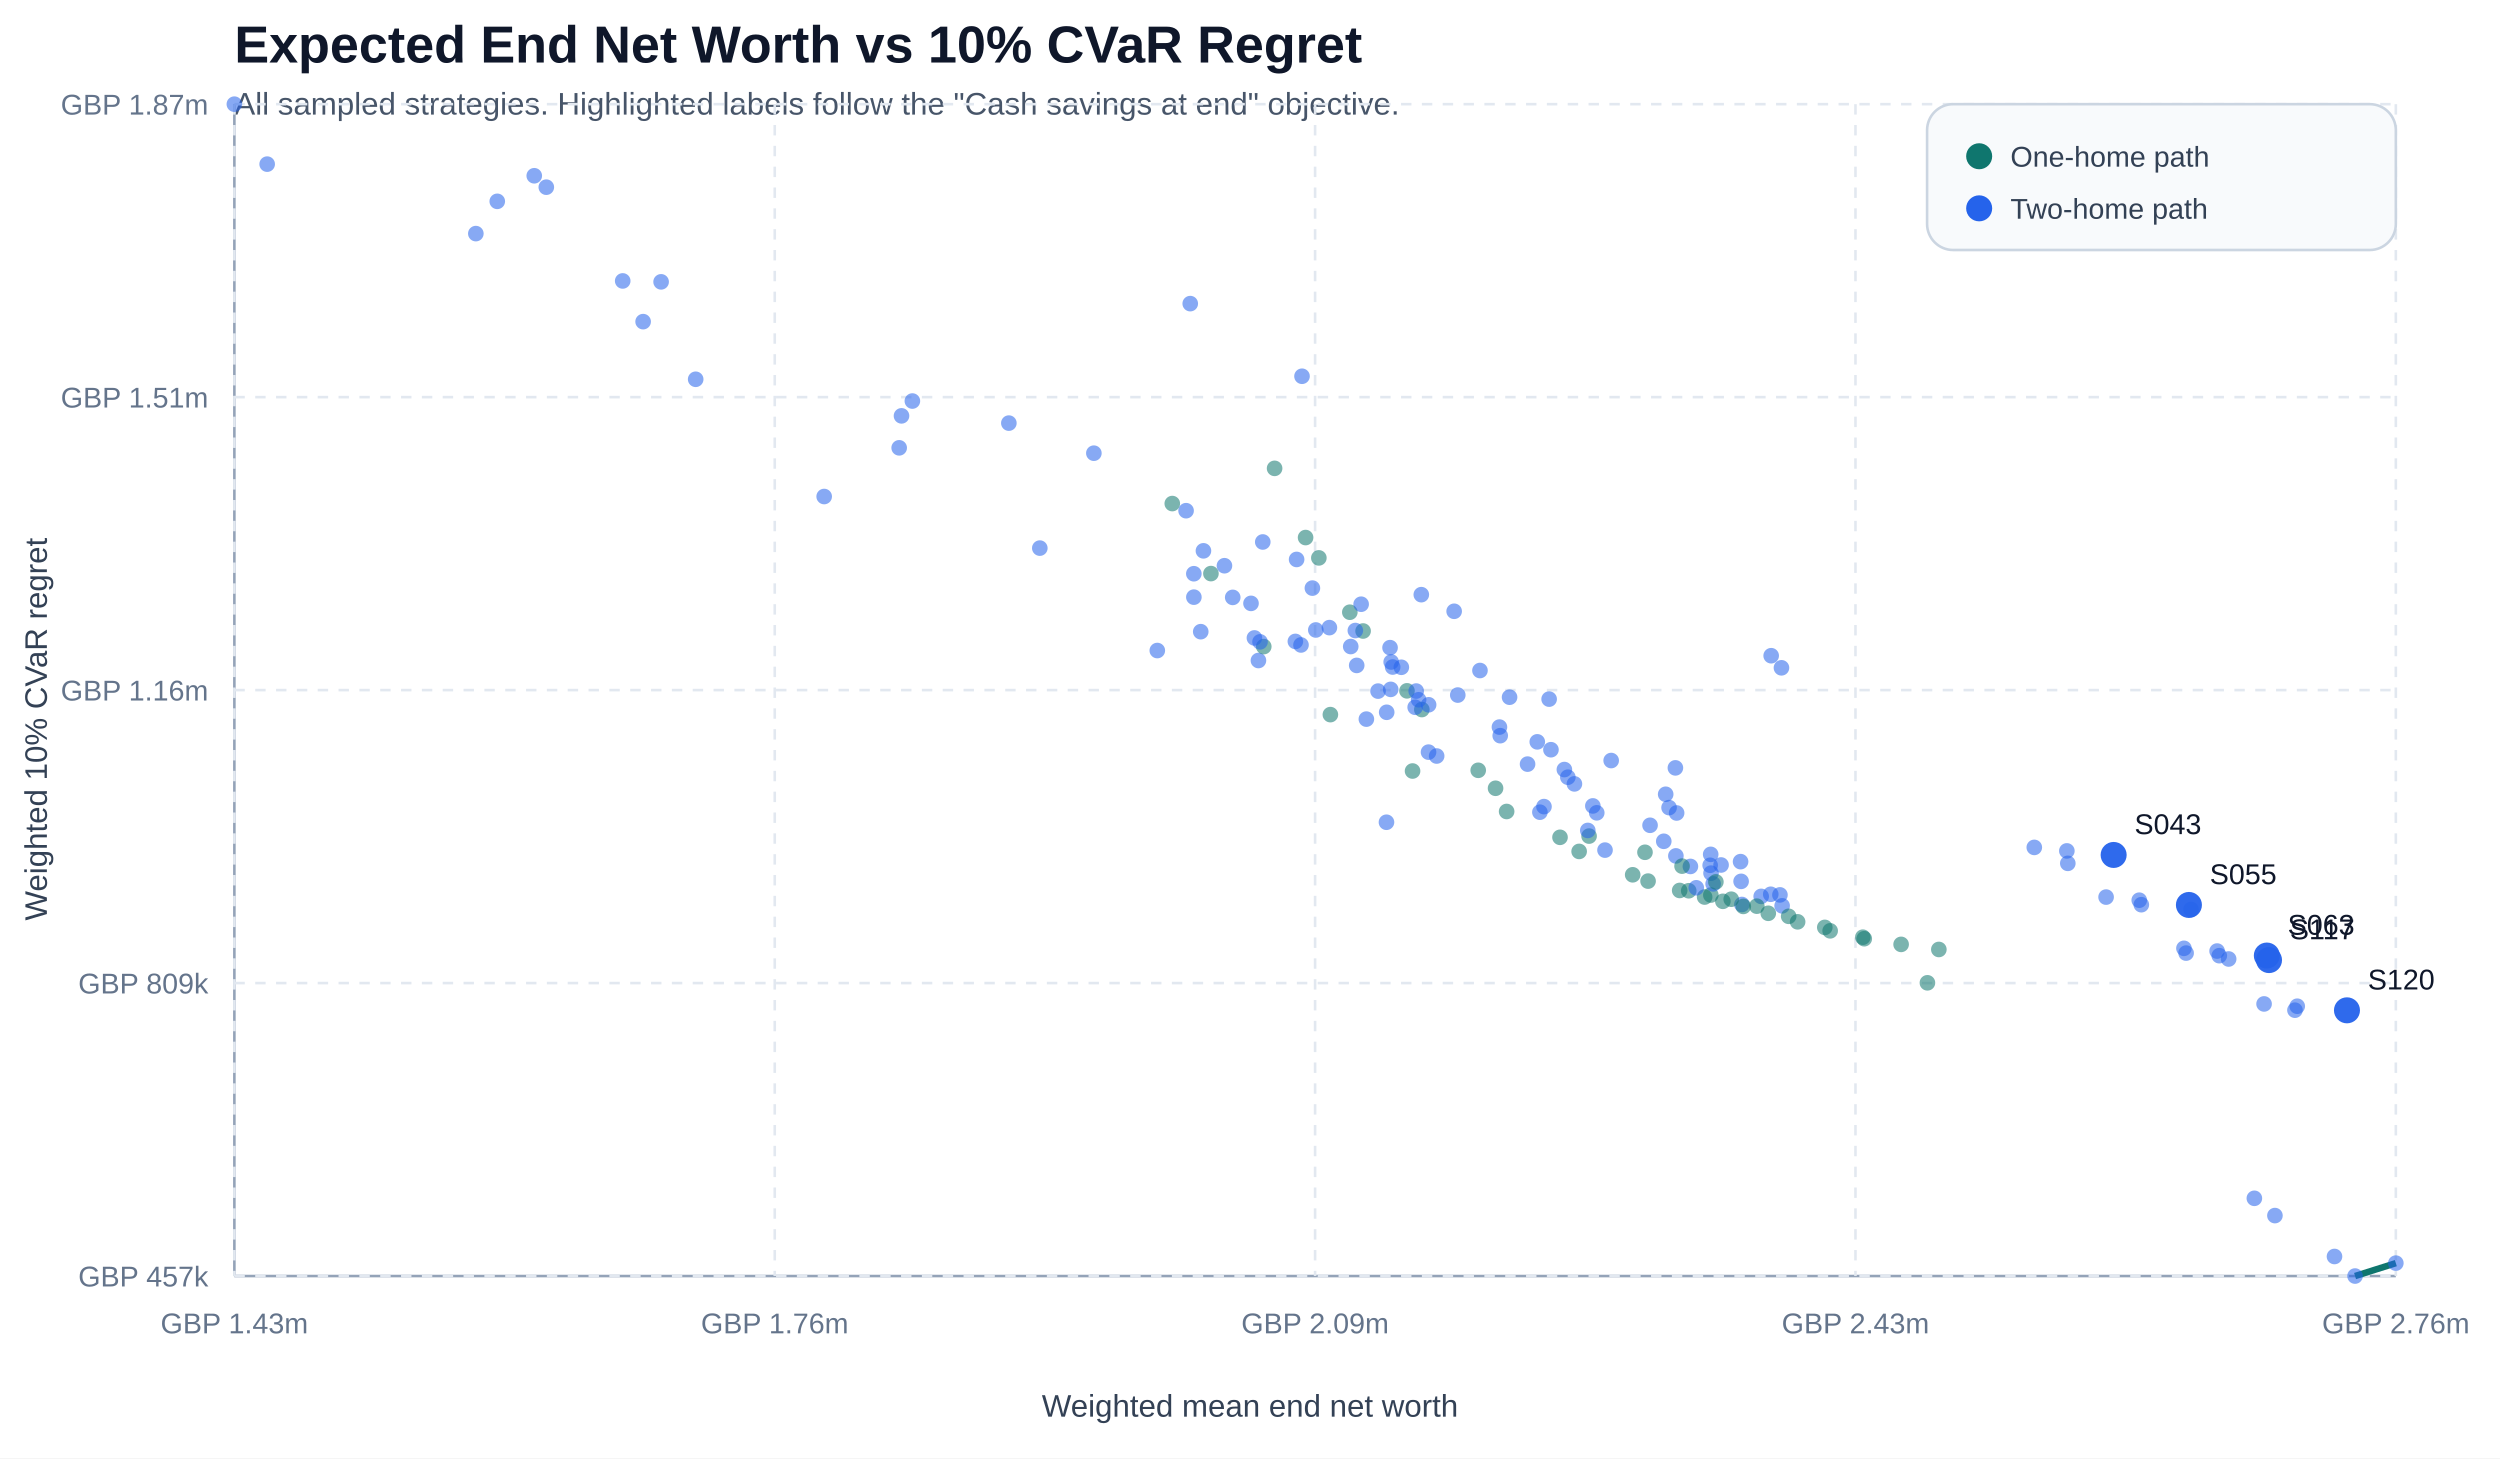
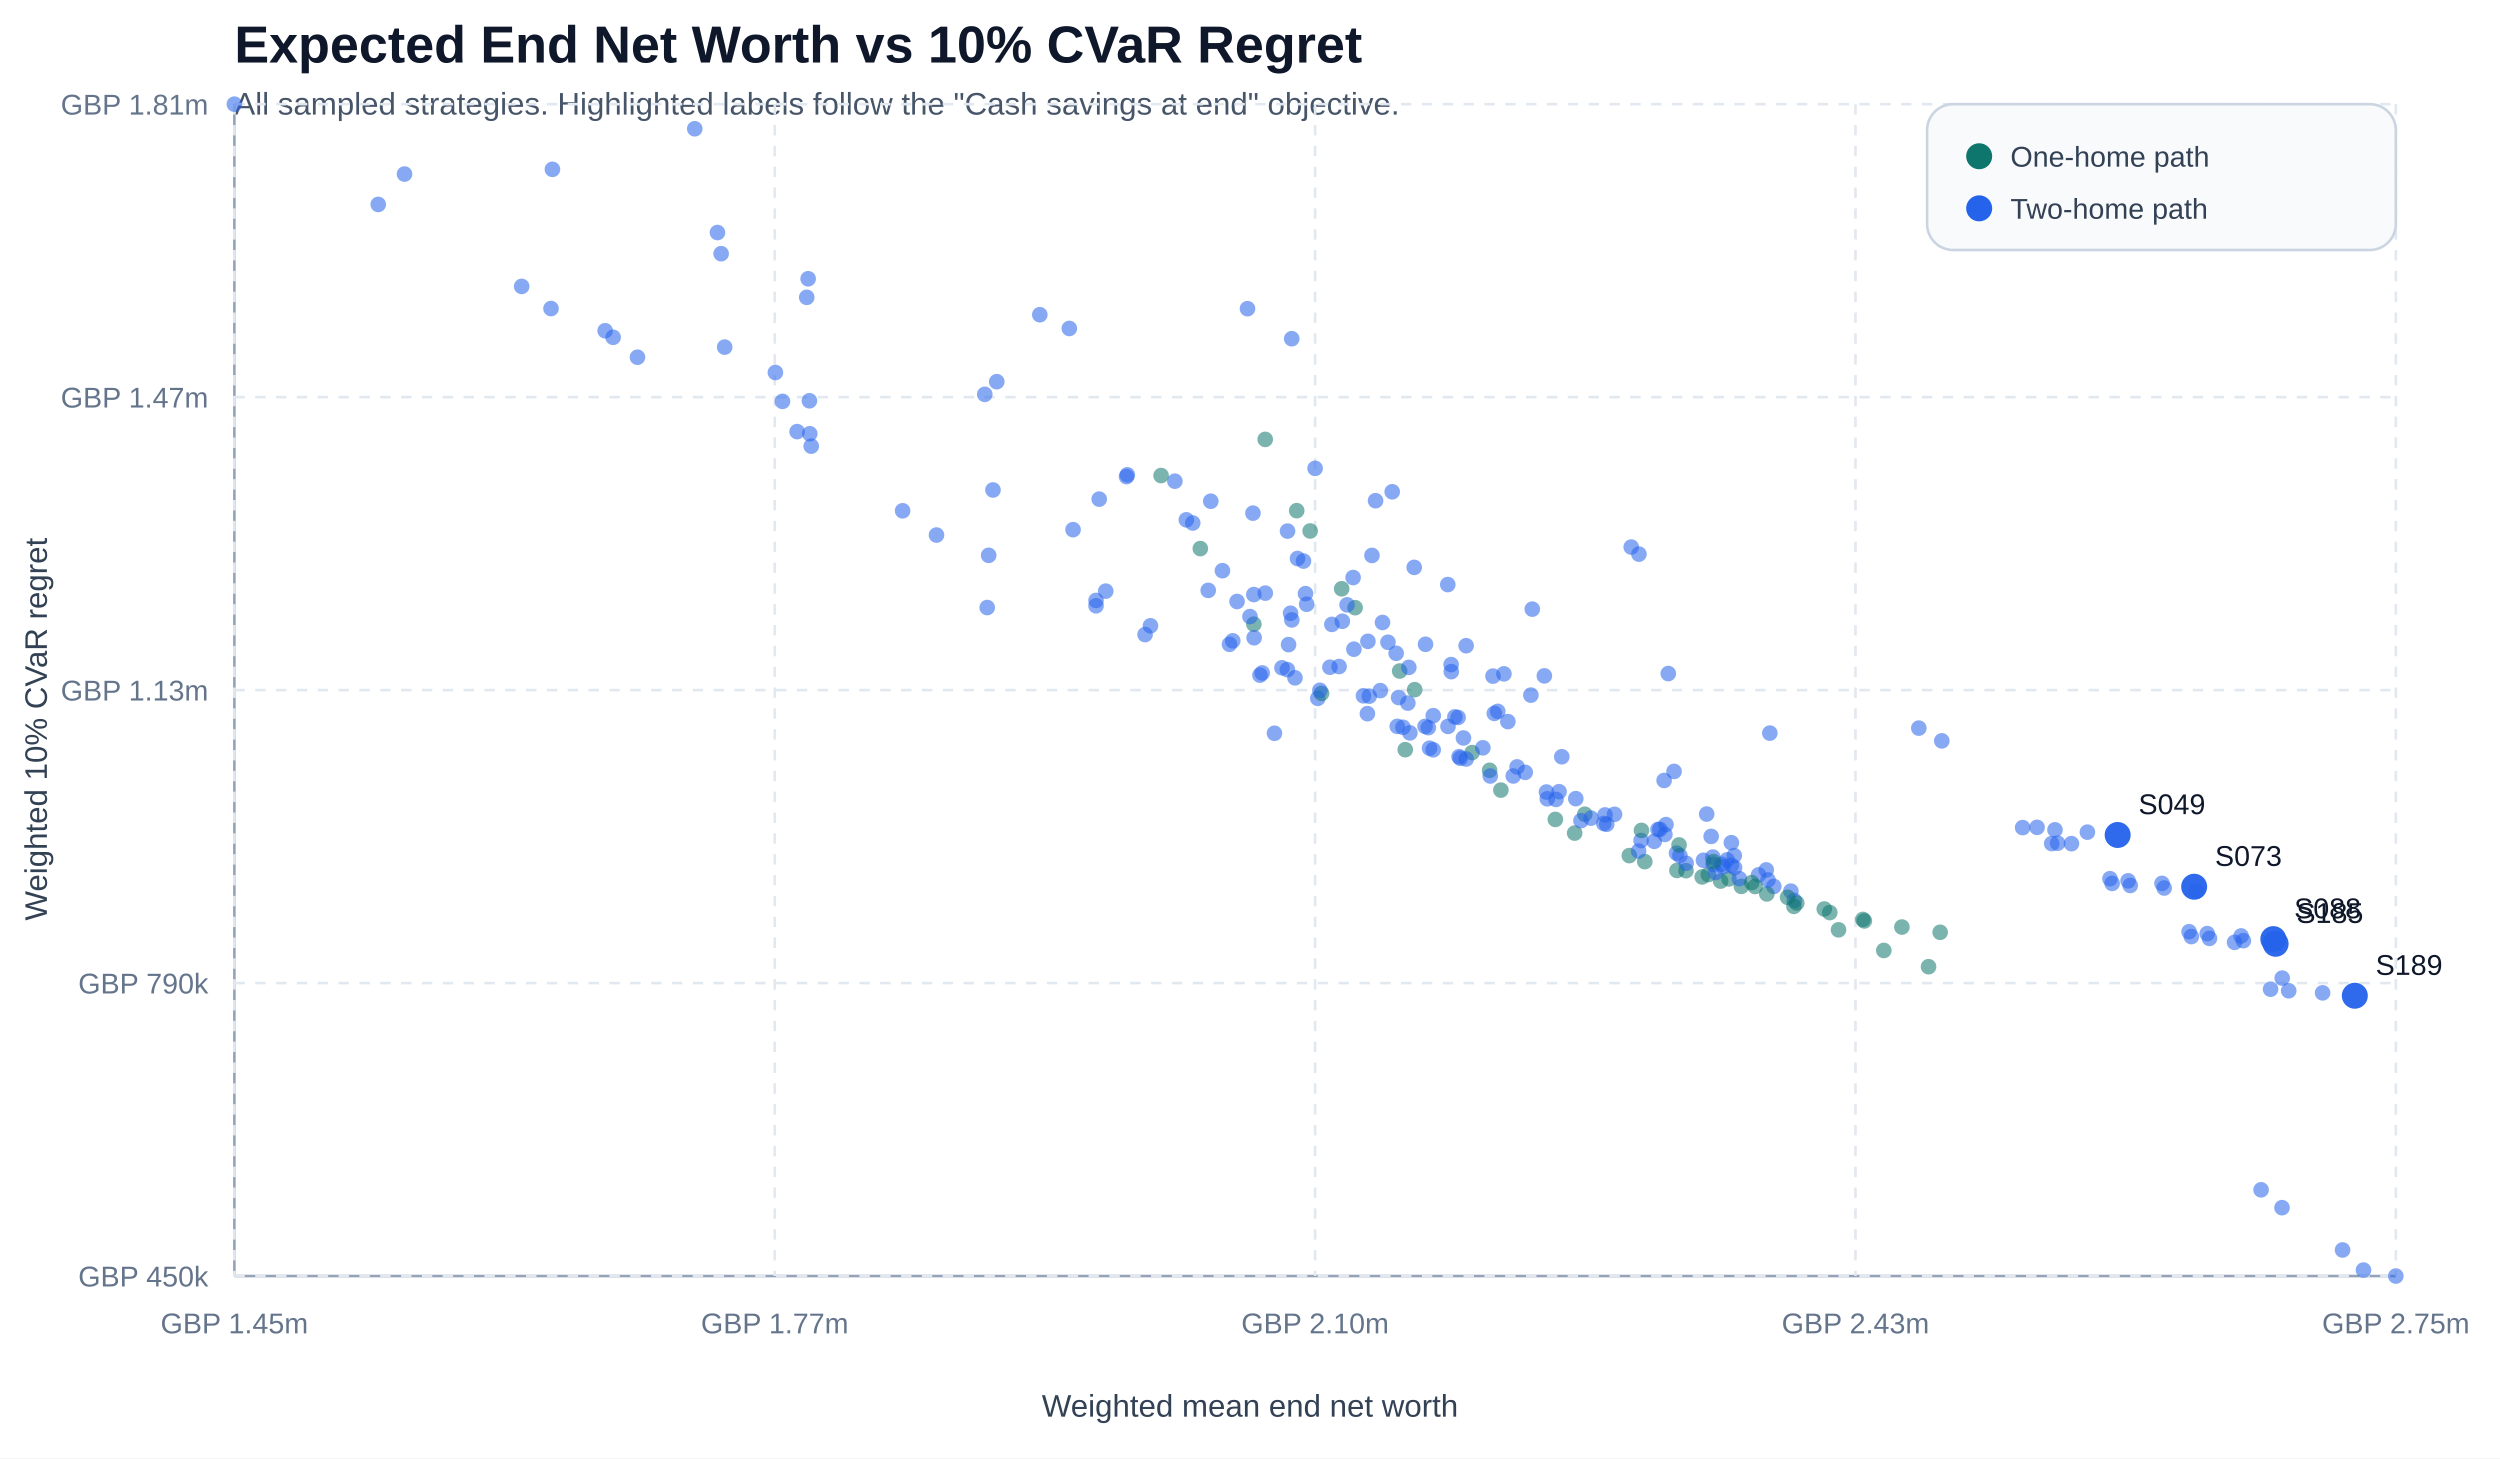
<svg xmlns="http://www.w3.org/2000/svg" width="960" height="560" viewBox="0 0 960 560">
  <rect width="960" height="560" fill="#ffffff" />
  <text x="90" y="24" font-size="20" font-family="Arial, sans-serif" font-weight="700" fill="#0f172a">Expected End Net Worth vs 10% CVaR Regret</text>
  <text x="90" y="44" font-size="12" font-family="Arial, sans-serif" fill="#475569">All sampled strategies. Highlighted labels follow the "Cash savings at end" objective.</text>
  <line x1="90" y1="490" x2="920" y2="490" stroke="#94a3b8" />
  <line x1="90" y1="40" x2="90" y2="490" stroke="#94a3b8" />
  <line x1="90" y1="40" x2="90" y2="490" stroke="#e2e8f0" stroke-dasharray="4 4" />
  <line x1="90" y1="490" x2="920" y2="490" stroke="#e2e8f0" stroke-dasharray="4 4" />
-   <text x="90" y="512" text-anchor="middle" font-size="11" font-family="Arial, sans-serif" fill="#64748b">GBP 1.43m</text>
-   <text x="80" y="494" text-anchor="end" font-size="11" font-family="Arial, sans-serif" fill="#64748b">GBP 457k</text>
+   <text x="90" y="512" text-anchor="middle" font-size="11" font-family="Arial, sans-serif" fill="#64748b">GBP 1.45m</text>
+   <text x="80" y="494" text-anchor="end" font-size="11" font-family="Arial, sans-serif" fill="#64748b">GBP 450k</text>
  <line x1="297.5" y1="40" x2="297.5" y2="490" stroke="#e2e8f0" stroke-dasharray="4 4" />
  <line x1="90" y1="377.5" x2="920" y2="377.5" stroke="#e2e8f0" stroke-dasharray="4 4" />
-   <text x="297.5" y="512" text-anchor="middle" font-size="11" font-family="Arial, sans-serif" fill="#64748b">GBP 1.76m</text>
-   <text x="80" y="381.5" text-anchor="end" font-size="11" font-family="Arial, sans-serif" fill="#64748b">GBP 809k</text>
+   <text x="297.5" y="512" text-anchor="middle" font-size="11" font-family="Arial, sans-serif" fill="#64748b">GBP 1.77m</text>
+   <text x="80" y="381.5" text-anchor="end" font-size="11" font-family="Arial, sans-serif" fill="#64748b">GBP 790k</text>
  <line x1="505" y1="40" x2="505" y2="490" stroke="#e2e8f0" stroke-dasharray="4 4" />
  <line x1="90" y1="265" x2="920" y2="265" stroke="#e2e8f0" stroke-dasharray="4 4" />
-   <text x="505" y="512" text-anchor="middle" font-size="11" font-family="Arial, sans-serif" fill="#64748b">GBP 2.09m</text>
-   <text x="80" y="269" text-anchor="end" font-size="11" font-family="Arial, sans-serif" fill="#64748b">GBP 1.16m</text>
+   <text x="505" y="512" text-anchor="middle" font-size="11" font-family="Arial, sans-serif" fill="#64748b">GBP 2.10m</text>
+   <text x="80" y="269" text-anchor="end" font-size="11" font-family="Arial, sans-serif" fill="#64748b">GBP 1.13m</text>
  <line x1="712.5" y1="40" x2="712.5" y2="490" stroke="#e2e8f0" stroke-dasharray="4 4" />
  <line x1="90" y1="152.5" x2="920" y2="152.5" stroke="#e2e8f0" stroke-dasharray="4 4" />
  <text x="712.5" y="512" text-anchor="middle" font-size="11" font-family="Arial, sans-serif" fill="#64748b">GBP 2.43m</text>
-   <text x="80" y="156.5" text-anchor="end" font-size="11" font-family="Arial, sans-serif" fill="#64748b">GBP 1.51m</text>
+   <text x="80" y="156.5" text-anchor="end" font-size="11" font-family="Arial, sans-serif" fill="#64748b">GBP 1.47m</text>
  <line x1="920" y1="40" x2="920" y2="490" stroke="#e2e8f0" stroke-dasharray="4 4" />
  <line x1="90" y1="40" x2="920" y2="40" stroke="#e2e8f0" stroke-dasharray="4 4" />
-   <text x="920" y="512" text-anchor="middle" font-size="11" font-family="Arial, sans-serif" fill="#64748b">GBP 2.76m</text>
-   <text x="80" y="44" text-anchor="end" font-size="11" font-family="Arial, sans-serif" fill="#64748b">GBP 1.87m</text>
-   <polyline points="904.342,490 920,485.042" fill="none" stroke="#0f766e" stroke-width="2.5" />
-   <circle cx="606.39" cy="326.947" r="3" fill="#0f766e" opacity="0.55" />
-   <circle cx="599.043" cy="321.527" r="3" fill="#0f766e" opacity="0.55" />
-   <circle cx="574.293" cy="302.694" r="3" fill="#0f766e" opacity="0.55" />
-   <circle cx="567.637" cy="295.797" r="3" fill="#0f766e" opacity="0.55" />
-   <circle cx="632.859" cy="338.345" r="3" fill="#0f766e" opacity="0.55" />
-   <circle cx="626.951" cy="335.919" r="3" fill="#0f766e" opacity="0.55" />
-   <circle cx="644.997" cy="341.936" r="3" fill="#0f766e" opacity="0.55" />
-   <circle cx="648.472" cy="342.051" r="3" fill="#0f766e" opacity="0.55" />
-   <circle cx="540.278" cy="265.282" r="3" fill="#0f766e" opacity="0.55" />
-   <circle cx="545.984" cy="272.467" r="3" fill="#0f766e" opacity="0.55" />
-   <circle cx="542.421" cy="296.072" r="3" fill="#0f766e" opacity="0.55" />
-   <circle cx="654.581" cy="344.462" r="3" fill="#0f766e" opacity="0.55" />
-   <circle cx="591.321" cy="311.881" r="3" fill="#2563eb" opacity="0.55" />
-   <circle cx="578.546" cy="311.612" r="3" fill="#0f766e" opacity="0.55" />
-   <circle cx="656.96" cy="343.698" r="3" fill="#0f766e" opacity="0.55" />
-   <circle cx="510.866" cy="274.414" r="3" fill="#0f766e" opacity="0.55" />
-   <circle cx="661.583" cy="346.105" r="3" fill="#0f766e" opacity="0.55" />
-   <circle cx="610.203" cy="321.057" r="3" fill="#0f766e" opacity="0.55" />
-   <circle cx="524.688" cy="276.14" r="3" fill="#2563eb" opacity="0.55" />
-   <circle cx="559.784" cy="266.905" r="3" fill="#2563eb" opacity="0.55" />
-   <circle cx="548.556" cy="288.819" r="3" fill="#2563eb" opacity="0.55" />
-   <circle cx="651.364" cy="340.913" r="3" fill="#2563eb" opacity="0.55" />
-   <circle cx="668.889" cy="347.326" r="3" fill="#2563eb" opacity="0.55" />
-   <circle cx="518.334" cy="235.093" r="3" fill="#0f766e" opacity="0.55" />
-   <circle cx="616.324" cy="326.442" r="3" fill="#2563eb" opacity="0.55" />
-   <circle cx="611.655" cy="309.472" r="3" fill="#2563eb" opacity="0.55" />
-   <circle cx="664.788" cy="345.302" r="3" fill="#0f766e" opacity="0.55" />
-   <circle cx="523.427" cy="242.306" r="3" fill="#0f766e" opacity="0.55" />
-   <circle cx="643.535" cy="328.665" r="3" fill="#2563eb" opacity="0.55" />
-   <circle cx="669.432" cy="348.064" r="3" fill="#0f766e" opacity="0.55" />
-   <circle cx="543.816" cy="265.368" r="3" fill="#2563eb" opacity="0.55" />
-   <circle cx="586.582" cy="293.422" r="3" fill="#2563eb" opacity="0.55" />
-   <circle cx="590.314" cy="284.871" r="3" fill="#2563eb" opacity="0.55" />
-   <circle cx="533.779" cy="248.696" r="3" fill="#2563eb" opacity="0.55" />
-   <circle cx="483.24" cy="253.635" r="3" fill="#2563eb" opacity="0.55" />
-   <circle cx="520.454" cy="242.124" r="3" fill="#2563eb" opacity="0.55" />
-   <circle cx="485.285" cy="248.291" r="3" fill="#0f766e" opacity="0.55" />
-   <circle cx="499.584" cy="247.664" r="3" fill="#2563eb" opacity="0.55" />
-   <circle cx="461.084" cy="242.564" r="3" fill="#2563eb" opacity="0.55" />
-   <circle cx="649.118" cy="332.711" r="3" fill="#2563eb" opacity="0.55" />
-   <circle cx="657.035" cy="335.291" r="3" fill="#2563eb" opacity="0.55" />
-   <circle cx="657.843" cy="339.416" r="3" fill="#2563eb" opacity="0.55" />
-   <circle cx="592.889" cy="309.735" r="3" fill="#2563eb" opacity="0.55" />
-   <circle cx="576.086" cy="282.498" r="3" fill="#2563eb" opacity="0.55" />
-   <circle cx="594.867" cy="268.46" r="3" fill="#2563eb" opacity="0.55" />
-   <circle cx="518.679" cy="248.267" r="3" fill="#2563eb" opacity="0.55" />
-   <circle cx="600.718" cy="295.51" r="3" fill="#2563eb" opacity="0.55" />
-   <circle cx="579.672" cy="267.726" r="3" fill="#2563eb" opacity="0.55" />
-   <circle cx="679.966" cy="343.402" r="3" fill="#2563eb" opacity="0.55" />
-   <circle cx="609.711" cy="318.892" r="3" fill="#2563eb" opacity="0.55" />
-   <circle cx="631.671" cy="327.277" r="3" fill="#0f766e" opacity="0.55" />
-   <circle cx="633.622" cy="316.911" r="3" fill="#2563eb" opacity="0.55" />
-   <circle cx="505.269" cy="241.91" r="3" fill="#2563eb" opacity="0.55" />
-   <circle cx="575.786" cy="279.2" r="3" fill="#2563eb" opacity="0.55" />
-   <circle cx="545.781" cy="228.351" r="3" fill="#2563eb" opacity="0.55" />
-   <circle cx="544.746" cy="268.709" r="3" fill="#2563eb" opacity="0.55" />
-   <circle cx="483.857" cy="246.472" r="3" fill="#2563eb" opacity="0.55" />
-   <circle cx="679.017" cy="350.703" r="3" fill="#0f766e" opacity="0.55" />
-   <circle cx="639.62" cy="305.001" r="3" fill="#2563eb" opacity="0.55" />
-   <circle cx="920" cy="485.042" r="3" fill="#2563eb" opacity="0.55" />
-   <circle cx="904.342" cy="490" r="3" fill="#2563eb" opacity="0.55" />
-   <circle cx="668.584" cy="338.443" r="3" fill="#2563eb" opacity="0.55" />
-   <circle cx="638.886" cy="323.055" r="3" fill="#2563eb" opacity="0.55" />
-   <circle cx="896.444" cy="482.493" r="3" fill="#2563eb" opacity="0.55" />
-   <circle cx="522.677" cy="232.023" r="3" fill="#2563eb" opacity="0.55" />
-   <circle cx="684.335" cy="347.836" r="3" fill="#2563eb" opacity="0.55" />
-   <circle cx="532.487" cy="273.521" r="3" fill="#2563eb" opacity="0.55" />
-   <circle cx="558.394" cy="234.734" r="3" fill="#2563eb" opacity="0.55" />
-   <circle cx="668.381" cy="330.865" r="3" fill="#2563eb" opacity="0.55" />
-   <circle cx="520.973" cy="255.519" r="3" fill="#2563eb" opacity="0.55" />
-   <circle cx="613.152" cy="312.122" r="3" fill="#2563eb" opacity="0.55" />
-   <circle cx="503.961" cy="225.834" r="3" fill="#2563eb" opacity="0.55" />
-   <circle cx="604.578" cy="301.014" r="3" fill="#2563eb" opacity="0.55" />
-   <circle cx="676.298" cy="344.212" r="3" fill="#2563eb" opacity="0.55" />
-   <circle cx="873.571" cy="466.783" r="3" fill="#2563eb" opacity="0.55" />
-   <circle cx="497.422" cy="246.308" r="3" fill="#2563eb" opacity="0.55" />
-   <circle cx="865.673" cy="460.151" r="3" fill="#2563eb" opacity="0.55" />
-   <circle cx="529.171" cy="265.386" r="3" fill="#2563eb" opacity="0.55" />
-   <circle cx="534.027" cy="264.721" r="3" fill="#2563eb" opacity="0.55" />
-   <circle cx="534.214" cy="254.203" r="3" fill="#2563eb" opacity="0.55" />
-   <circle cx="690.286" cy="353.979" r="3" fill="#0f766e" opacity="0.55" />
-   <circle cx="660.893" cy="332.155" r="3" fill="#2563eb" opacity="0.55" />
-   <circle cx="551.676" cy="290.309" r="3" fill="#2563eb" opacity="0.55" />
-   <circle cx="683.495" cy="343.639" r="3" fill="#2563eb" opacity="0.55" />
-   <circle cx="548.59" cy="270.636" r="3" fill="#2563eb" opacity="0.55" />
-   <circle cx="674.613" cy="347.968" r="3" fill="#0f766e" opacity="0.55" />
-   <circle cx="399.288" cy="210.473" r="3" fill="#2563eb" opacity="0.55" />
-   <circle cx="543.431" cy="271.593" r="3" fill="#2563eb" opacity="0.55" />
-   <circle cx="602.049" cy="298.45" r="3" fill="#2563eb" opacity="0.55" />
-   <circle cx="510.488" cy="241.005" r="3" fill="#2563eb" opacity="0.55" />
-   <circle cx="656.902" cy="328.075" r="3" fill="#2563eb" opacity="0.55" />
-   <circle cx="481.699" cy="244.968" r="3" fill="#2563eb" opacity="0.55" />
-   <circle cx="473.366" cy="229.398" r="3" fill="#2563eb" opacity="0.55" />
-   <circle cx="595.564" cy="287.891" r="3" fill="#2563eb" opacity="0.55" />
-   <circle cx="534.785" cy="256.137" r="3" fill="#2563eb" opacity="0.55" />
-   <circle cx="480.386" cy="231.698" r="3" fill="#2563eb" opacity="0.55" />
-   <circle cx="656.705" cy="332.267" r="3" fill="#2563eb" opacity="0.55" />
-   <circle cx="901.236" cy="387.966" r="5" fill="#2563eb" opacity="0.95" />
-   <text x="909.236" y="379.966" font-size="11" font-family="Arial, sans-serif" fill="#0f172a">S120</text>
-   <circle cx="702.781" cy="357.438" r="3" fill="#0f766e" opacity="0.55" />
-   <circle cx="643.825" cy="312.187" r="3" fill="#2563eb" opacity="0.55" />
-   <circle cx="881.264" cy="387.914" r="3" fill="#2563eb" opacity="0.55" />
-   <circle cx="497.897" cy="214.827" r="3" fill="#2563eb" opacity="0.55" />
-   <circle cx="882.138" cy="386.392" r="3" fill="#2563eb" opacity="0.55" />
-   <circle cx="640.922" cy="310.121" r="3" fill="#2563eb" opacity="0.55" />
-   <circle cx="869.405" cy="385.51" r="3" fill="#2563eb" opacity="0.55" />
-   <circle cx="458.432" cy="220.312" r="3" fill="#2563eb" opacity="0.55" />
-   <circle cx="458.446" cy="229.307" r="3" fill="#2563eb" opacity="0.55" />
-   <circle cx="501.344" cy="206.422" r="3" fill="#0f766e" opacity="0.55" />
-   <circle cx="538.111" cy="256.237" r="3" fill="#2563eb" opacity="0.55" />
-   <circle cx="871.3" cy="368.672" r="5" fill="#2563eb" opacity="0.95" />
-   <text x="879.3" y="360.672" font-size="11" font-family="Arial, sans-serif" fill="#0f172a">S117</text>
-   <circle cx="870.466" cy="366.934" r="5" fill="#2563eb" opacity="0.95" />
-   <text x="878.466" y="358.934" font-size="11" font-family="Arial, sans-serif" fill="#0f172a">S063</text>
-   <circle cx="715.871" cy="360.467" r="3" fill="#0f766e" opacity="0.55" />
-   <circle cx="855.804" cy="368.251" r="3" fill="#2563eb" opacity="0.55" />
-   <circle cx="852.202" cy="366.983" r="3" fill="#2563eb" opacity="0.55" />
-   <circle cx="851.367" cy="365.203" r="3" fill="#2563eb" opacity="0.55" />
-   <circle cx="618.691" cy="292.05" r="3" fill="#2563eb" opacity="0.55" />
-   <circle cx="839.469" cy="365.988" r="3" fill="#2563eb" opacity="0.55" />
-   <circle cx="838.634" cy="364.157" r="3" fill="#2563eb" opacity="0.55" />
-   <circle cx="645.909" cy="332.591" r="3" fill="#0f766e" opacity="0.55" />
-   <circle cx="470.189" cy="217.24" r="3" fill="#2563eb" opacity="0.55" />
-   <circle cx="464.997" cy="220.257" r="3" fill="#0f766e" opacity="0.55" />
-   <circle cx="462.122" cy="211.518" r="3" fill="#2563eb" opacity="0.55" />
-   <circle cx="484.901" cy="208.12" r="3" fill="#2563eb" opacity="0.55" />
-   <circle cx="506.44" cy="214.23" r="3" fill="#0f766e" opacity="0.55" />
-   <circle cx="841.364" cy="349.211" r="3" fill="#2563eb" opacity="0.55" />
-   <circle cx="840.544" cy="347.506" r="5" fill="#2563eb" opacity="0.95" />
-   <text x="848.544" y="339.506" font-size="11" font-family="Arial, sans-serif" fill="#0f172a">S055</text>
-   <circle cx="740.129" cy="377.4" r="3" fill="#0f766e" opacity="0.55" />
-   <circle cx="822.266" cy="347.405" r="3" fill="#2563eb" opacity="0.55" />
-   <circle cx="821.472" cy="345.677" r="3" fill="#2563eb" opacity="0.55" />
-   <circle cx="808.74" cy="344.482" r="3" fill="#2563eb" opacity="0.55" />
-   <circle cx="744.518" cy="364.594" r="3" fill="#0f766e" opacity="0.55" />
-   <circle cx="686.85" cy="351.865" r="3" fill="#0f766e" opacity="0.55" />
-   <circle cx="730.028" cy="362.644" r="3" fill="#0f766e" opacity="0.55" />
-   <circle cx="811.638" cy="328.302" r="5" fill="#2563eb" opacity="0.95" />
-   <text x="819.638" y="320.302" font-size="11" font-family="Arial, sans-serif" fill="#0f172a">S043</text>
-   <circle cx="794.037" cy="331.525" r="3" fill="#2563eb" opacity="0.55" />
-   <circle cx="715.327" cy="359.888" r="3" fill="#0f766e" opacity="0.55" />
-   <circle cx="793.671" cy="326.749" r="3" fill="#2563eb" opacity="0.55" />
-   <circle cx="700.719" cy="356.118" r="3" fill="#0f766e" opacity="0.55" />
-   <circle cx="781.168" cy="325.402" r="3" fill="#2563eb" opacity="0.55" />
-   <circle cx="658.896" cy="338.645" r="3" fill="#0f766e" opacity="0.55" />
-   <circle cx="455.453" cy="196.109" r="3" fill="#2563eb" opacity="0.55" />
-   <circle cx="643.352" cy="294.864" r="3" fill="#2563eb" opacity="0.55" />
-   <circle cx="532.406" cy="315.742" r="3" fill="#2563eb" opacity="0.55" />
-   <circle cx="684.08" cy="256.438" r="3" fill="#2563eb" opacity="0.55" />
-   <circle cx="680.131" cy="251.795" r="3" fill="#2563eb" opacity="0.55" />
-   <circle cx="489.444" cy="179.85" r="3" fill="#0f766e" opacity="0.55" />
-   <circle cx="450.155" cy="193.37" r="3" fill="#0f766e" opacity="0.55" />
-   <circle cx="568.307" cy="257.477" r="3" fill="#2563eb" opacity="0.55" />
-   <circle cx="444.403" cy="249.807" r="3" fill="#2563eb" opacity="0.55" />
-   <circle cx="345.285" cy="171.966" r="3" fill="#2563eb" opacity="0.55" />
-   <circle cx="346.177" cy="159.689" r="3" fill="#2563eb" opacity="0.55" />
-   <circle cx="350.353" cy="153.998" r="3" fill="#2563eb" opacity="0.55" />
-   <circle cx="420.045" cy="174.027" r="3" fill="#2563eb" opacity="0.55" />
-   <circle cx="499.972" cy="144.483" r="3" fill="#2563eb" opacity="0.55" />
-   <circle cx="316.482" cy="190.664" r="3" fill="#2563eb" opacity="0.55" />
-   <circle cx="387.402" cy="162.476" r="3" fill="#2563eb" opacity="0.55" />
-   <circle cx="457.054" cy="116.592" r="3" fill="#2563eb" opacity="0.55" />
-   <circle cx="246.958" cy="123.51" r="3" fill="#2563eb" opacity="0.55" />
-   <circle cx="267.14" cy="145.644" r="3" fill="#2563eb" opacity="0.55" />
-   <circle cx="253.864" cy="108.228" r="3" fill="#2563eb" opacity="0.55" />
-   <circle cx="239.12" cy="107.88" r="3" fill="#2563eb" opacity="0.55" />
-   <circle cx="182.722" cy="89.704" r="3" fill="#2563eb" opacity="0.55" />
-   <circle cx="190.949" cy="77.315" r="3" fill="#2563eb" opacity="0.55" />
-   <circle cx="209.783" cy="71.879" r="3" fill="#2563eb" opacity="0.55" />
-   <circle cx="205.154" cy="67.494" r="3" fill="#2563eb" opacity="0.55" />
-   <circle cx="102.593" cy="63.028" r="3" fill="#2563eb" opacity="0.55" />
+   <text x="920" y="512" text-anchor="middle" font-size="11" font-family="Arial, sans-serif" fill="#64748b">GBP 2.75m</text>
+   <text x="80" y="44" text-anchor="end" font-size="11" font-family="Arial, sans-serif" fill="#64748b">GBP 1.81m</text>
+   <polyline points="920,490" fill="none" stroke="#0f766e" stroke-width="2.5" />
+   <circle cx="604.673" cy="319.909" r="3" fill="#0f766e" opacity="0.55" />
+   <circle cx="597.257" cy="314.66" r="3" fill="#0f766e" opacity="0.55" />
+   <circle cx="572.003" cy="295.804" r="3" fill="#0f766e" opacity="0.55" />
+   <circle cx="565.272" cy="288.989" r="3" fill="#0f766e" opacity="0.55" />
+   <circle cx="625.657" cy="328.548" r="3" fill="#0f766e" opacity="0.55" />
+   <circle cx="631.597" cy="330.86" r="3" fill="#0f766e" opacity="0.55" />
+   <circle cx="548.948" cy="287.307" r="3" fill="#2563eb" opacity="0.55" />
+   <circle cx="643.95" cy="334.254" r="3" fill="#0f766e" opacity="0.55" />
+   <circle cx="647.42" cy="334.349" r="3" fill="#0f766e" opacity="0.55" />
+   <circle cx="537.474" cy="257.678" r="3" fill="#0f766e" opacity="0.55" />
+   <circle cx="543.243" cy="264.835" r="3" fill="#0f766e" opacity="0.55" />
+   <circle cx="539.617" cy="287.878" r="3" fill="#0f766e" opacity="0.55" />
+   <circle cx="483.819" cy="259.259" r="3" fill="#2563eb" opacity="0.55" />
+   <circle cx="653.636" cy="336.732" r="3" fill="#0f766e" opacity="0.55" />
+   <circle cx="576.335" cy="303.405" r="3" fill="#0f766e" opacity="0.55" />
+   <circle cx="506.037" cy="268.173" r="3" fill="#2563eb" opacity="0.55" />
+   <circle cx="655.988" cy="335.839" r="3" fill="#0f766e" opacity="0.55" />
+   <circle cx="507.486" cy="266.244" r="3" fill="#0f766e" opacity="0.55" />
+   <circle cx="560.278" cy="290.574" r="3" fill="#2563eb" opacity="0.55" />
+   <circle cx="660.72" cy="338.342" r="3" fill="#0f766e" opacity="0.55" />
+   <circle cx="536.544" cy="278.919" r="3" fill="#2563eb" opacity="0.55" />
+   <circle cx="647.477" cy="331.497" r="3" fill="#2563eb" opacity="0.55" />
+   <circle cx="608.562" cy="312.664" r="3" fill="#0f766e" opacity="0.55" />
+   <circle cx="573.304" cy="259.629" r="3" fill="#2563eb" opacity="0.55" />
+   <circle cx="441.774" cy="240.305" r="3" fill="#2563eb" opacity="0.55" />
+   <circle cx="629.215" cy="326.806" r="3" fill="#2563eb" opacity="0.55" />
+   <circle cx="484.683" cy="258.403" r="3" fill="#2563eb" opacity="0.55" />
+   <circle cx="597.499" cy="306.978" r="3" fill="#2563eb" opacity="0.55" />
+   <circle cx="610.951" cy="314.172" r="3" fill="#2563eb" opacity="0.55" />
+   <circle cx="658.864" cy="335.033" r="3" fill="#2563eb" opacity="0.55" />
+   <circle cx="562.998" cy="247.95" r="3" fill="#2563eb" opacity="0.55" />
+   <circle cx="420.878" cy="232.622" r="3" fill="#2563eb" opacity="0.55" />
+   <circle cx="557.295" cy="257.907" r="3" fill="#2563eb" opacity="0.55" />
+   <circle cx="538.747" cy="279.275" r="3" fill="#2563eb" opacity="0.55" />
+   <circle cx="572.257" cy="297.981" r="3" fill="#2563eb" opacity="0.55" />
+   <circle cx="639.746" cy="316.64" r="3" fill="#2563eb" opacity="0.55" />
+   <circle cx="557.234" cy="255.202" r="3" fill="#2563eb" opacity="0.55" />
+   <circle cx="594.155" cy="306.743" r="3" fill="#2563eb" opacity="0.55" />
+   <circle cx="645.08" cy="328.547" r="3" fill="#2563eb" opacity="0.55" />
+   <circle cx="635.24" cy="323.067" r="3" fill="#2563eb" opacity="0.55" />
+   <circle cx="581.093" cy="297.969" r="3" fill="#2563eb" opacity="0.55" />
+   <circle cx="515.2" cy="226.084" r="3" fill="#0f766e" opacity="0.55" />
+   <circle cx="547.227" cy="278.933" r="3" fill="#2563eb" opacity="0.55" />
+   <circle cx="523.568" cy="267.195" r="3" fill="#2563eb" opacity="0.55" />
+   <circle cx="616.971" cy="316.526" r="3" fill="#2563eb" opacity="0.55" />
+   <circle cx="547.403" cy="247.413" r="3" fill="#2563eb" opacity="0.55" />
+   <circle cx="607.08" cy="315.146" r="3" fill="#2563eb" opacity="0.55" />
+   <circle cx="598.677" cy="304.01" r="3" fill="#2563eb" opacity="0.55" />
+   <circle cx="494.348" cy="257.138" r="3" fill="#2563eb" opacity="0.55" />
+   <circle cx="663.934" cy="337.495" r="3" fill="#0f766e" opacity="0.55" />
+   <circle cx="615.855" cy="316.222" r="3" fill="#2563eb" opacity="0.55" />
+   <circle cx="520.361" cy="233.353" r="3" fill="#0f766e" opacity="0.55" />
+   <circle cx="668.696" cy="340.371" r="3" fill="#0f766e" opacity="0.55" />
+   <circle cx="585.686" cy="296.582" r="3" fill="#2563eb" opacity="0.55" />
+   <circle cx="541.406" cy="281.431" r="3" fill="#2563eb" opacity="0.55" />
+   <circle cx="561.961" cy="283.378" r="3" fill="#2563eb" opacity="0.55" />
+   <circle cx="550.353" cy="287.926" r="3" fill="#2563eb" opacity="0.55" />
+   <circle cx="667.917" cy="337.403" r="3" fill="#2563eb" opacity="0.55" />
+   <circle cx="540.991" cy="256.274" r="3" fill="#2563eb" opacity="0.55" />
+   <circle cx="536.123" cy="250.864" r="3" fill="#2563eb" opacity="0.55" />
+   <circle cx="619.985" cy="312.706" r="3" fill="#2563eb" opacity="0.55" />
+   <circle cx="530.882" cy="239.033" r="3" fill="#2563eb" opacity="0.55" />
+   <circle cx="654.128" cy="330.338" r="3" fill="#2563eb" opacity="0.55" />
+   <circle cx="472.132" cy="247.413" r="3" fill="#2563eb" opacity="0.55" />
+   <circle cx="517.278" cy="232.266" r="3" fill="#2563eb" opacity="0.55" />
+   <circle cx="689.018" cy="345.784" r="3" fill="#2563eb" opacity="0.55" />
+   <circle cx="481.477" cy="239.682" r="3" fill="#0f766e" opacity="0.55" />
+   <circle cx="630.179" cy="322.756" r="3" fill="#2563eb" opacity="0.55" />
+   <circle cx="582.558" cy="294.483" r="3" fill="#2563eb" opacity="0.55" />
+   <circle cx="525.795" cy="267.325" r="3" fill="#2563eb" opacity="0.55" />
+   <circle cx="616.338" cy="312.933" r="3" fill="#2563eb" opacity="0.55" />
+   <circle cx="540.614" cy="269.986" r="3" fill="#2563eb" opacity="0.55" />
+   <circle cx="525.278" cy="246.27" r="3" fill="#2563eb" opacity="0.55" />
+   <circle cx="506.828" cy="265.068" r="3" fill="#2563eb" opacity="0.55" />
+   <circle cx="511.439" cy="239.77" r="3" fill="#2563eb" opacity="0.55" />
+   <circle cx="605.105" cy="306.682" r="3" fill="#2563eb" opacity="0.55" />
+   <circle cx="661.717" cy="332.794" r="3" fill="#2563eb" opacity="0.55" />
+   <circle cx="560.763" cy="291.167" r="3" fill="#2563eb" opacity="0.55" />
+   <circle cx="496.055" cy="238.049" r="3" fill="#2563eb" opacity="0.55" />
+   <circle cx="473.375" cy="246.078" r="3" fill="#2563eb" opacity="0.55" />
+   <circle cx="657.869" cy="331.93" r="3" fill="#2563eb" opacity="0.55" />
+   <circle cx="664.874" cy="332.277" r="3" fill="#2563eb" opacity="0.55" />
+   <circle cx="420.879" cy="230.565" r="3" fill="#2563eb" opacity="0.55" />
+   <circle cx="643.78" cy="327.597" r="3" fill="#2563eb" opacity="0.55" />
+   <circle cx="593.834" cy="304.141" r="3" fill="#2563eb" opacity="0.55" />
+   <circle cx="569.41" cy="287.16" r="3" fill="#2563eb" opacity="0.55" />
+   <circle cx="657.736" cy="329.112" r="3" fill="#2563eb" opacity="0.55" />
+   <circle cx="525.082" cy="274.048" r="3" fill="#2563eb" opacity="0.55" />
+   <circle cx="587.854" cy="266.93" r="3" fill="#2563eb" opacity="0.55" />
+   <circle cx="599.722" cy="290.592" r="3" fill="#2563eb" opacity="0.55" />
+   <circle cx="492.278" cy="256.429" r="3" fill="#2563eb" opacity="0.55" />
+   <circle cx="593.03" cy="259.534" r="3" fill="#2563eb" opacity="0.55" />
+   <circle cx="573.814" cy="273.948" r="3" fill="#2563eb" opacity="0.55" />
+   <circle cx="497.277" cy="260.281" r="3" fill="#2563eb" opacity="0.55" />
+   <circle cx="515.452" cy="238.568" r="3" fill="#2563eb" opacity="0.55" />
+   <circle cx="681.139" cy="340.381" r="3" fill="#2563eb" opacity="0.55" />
+   <circle cx="559.901" cy="275.499" r="3" fill="#2563eb" opacity="0.55" />
+   <circle cx="577.509" cy="258.764" r="3" fill="#2563eb" opacity="0.55" />
+   <circle cx="575.135" cy="273.167" r="3" fill="#2563eb" opacity="0.55" />
+   <circle cx="661.206" cy="331.886" r="3" fill="#2563eb" opacity="0.55" />
+   <circle cx="481.587" cy="244.889" r="3" fill="#2563eb" opacity="0.55" />
+   <circle cx="630.322" cy="318.87" r="3" fill="#0f766e" opacity="0.55" />
+   <circle cx="548.478" cy="279.411" r="3" fill="#2563eb" opacity="0.55" />
+   <circle cx="636.646" cy="318.522" r="3" fill="#2563eb" opacity="0.55" />
+   <circle cx="501.764" cy="232.029" r="3" fill="#2563eb" opacity="0.55" />
+   <circle cx="655.364" cy="312.598" r="3" fill="#2563eb" opacity="0.55" />
+   <circle cx="675.289" cy="335.958" r="3" fill="#2563eb" opacity="0.55" />
+   <circle cx="519.898" cy="249.292" r="3" fill="#2563eb" opacity="0.55" />
+   <circle cx="920" cy="490" r="3" fill="#2563eb" opacity="0.55" />
+   <circle cx="666.078" cy="333.184" r="3" fill="#2563eb" opacity="0.55" />
+   <circle cx="501.299" cy="227.953" r="3" fill="#2563eb" opacity="0.55" />
+   <circle cx="543.06" cy="217.873" r="3" fill="#2563eb" opacity="0.55" />
+   <circle cx="907.579" cy="487.71" r="3" fill="#2563eb" opacity="0.55" />
+   <circle cx="563.026" cy="291.444" r="3" fill="#2563eb" opacity="0.55" />
+   <circle cx="665.966" cy="328.544" r="3" fill="#2563eb" opacity="0.55" />
+   <circle cx="678.465" cy="343.262" r="3" fill="#0f766e" opacity="0.55" />
+   <circle cx="639.327" cy="320.419" r="3" fill="#2563eb" opacity="0.55" />
+   <circle cx="530.039" cy="265.198" r="3" fill="#2563eb" opacity="0.55" />
+   <circle cx="424.601" cy="226.998" r="3" fill="#2563eb" opacity="0.55" />
+   <circle cx="495.575" cy="235.485" r="3" fill="#2563eb" opacity="0.55" />
+   <circle cx="479.996" cy="236.771" r="3" fill="#2563eb" opacity="0.55" />
+   <circle cx="899.545" cy="479.994" r="3" fill="#2563eb" opacity="0.55" />
+   <circle cx="678.246" cy="334.051" r="3" fill="#2563eb" opacity="0.55" />
+   <circle cx="359.614" cy="205.456" r="3" fill="#2563eb" opacity="0.55" />
+   <circle cx="579.023" cy="277.092" r="3" fill="#2563eb" opacity="0.55" />
+   <circle cx="642.835" cy="296.224" r="3" fill="#2563eb" opacity="0.55" />
+   <circle cx="637.413" cy="318.457" r="3" fill="#2563eb" opacity="0.55" />
+   <circle cx="379.644" cy="213.258" r="3" fill="#2563eb" opacity="0.55" />
+   <circle cx="519.594" cy="221.778" r="3" fill="#2563eb" opacity="0.55" />
+   <circle cx="687.695" cy="342.195" r="3" fill="#2563eb" opacity="0.55" />
+   <circle cx="555.944" cy="224.473" r="3" fill="#2563eb" opacity="0.55" />
+   <circle cx="550.366" cy="274.808" r="3" fill="#2563eb" opacity="0.55" />
+   <circle cx="663.211" cy="330.19" r="3" fill="#2563eb" opacity="0.55" />
+   <circle cx="475.028" cy="230.975" r="3" fill="#2563eb" opacity="0.55" />
+   <circle cx="639.023" cy="299.706" r="3" fill="#2563eb" opacity="0.55" />
+   <circle cx="588.4" cy="233.914" r="3" fill="#2563eb" opacity="0.55" />
+   <circle cx="657.083" cy="321.18" r="3" fill="#2563eb" opacity="0.55" />
+   <circle cx="876.291" cy="463.748" r="3" fill="#2563eb" opacity="0.55" />
+   <circle cx="526.828" cy="213.289" r="3" fill="#2563eb" opacity="0.55" />
+   <circle cx="494.806" cy="247.53" r="3" fill="#2563eb" opacity="0.55" />
+   <circle cx="500.543" cy="215.453" r="3" fill="#2563eb" opacity="0.55" />
+   <circle cx="485.869" cy="227.765" r="3" fill="#2563eb" opacity="0.55" />
+   <circle cx="514.207" cy="255.944" r="3" fill="#2563eb" opacity="0.55" />
+   <circle cx="868.256" cy="456.893" r="3" fill="#2563eb" opacity="0.55" />
+   <circle cx="678.907" cy="337.895" r="3" fill="#2563eb" opacity="0.55" />
+   <circle cx="537.065" cy="267.843" r="3" fill="#2563eb" opacity="0.55" />
+   <circle cx="558.667" cy="275.278" r="3" fill="#2563eb" opacity="0.55" />
+   <circle cx="664.845" cy="323.592" r="3" fill="#2563eb" opacity="0.55" />
+   <circle cx="532.982" cy="246.636" r="3" fill="#2563eb" opacity="0.55" />
+   <circle cx="689.952" cy="346.766" r="3" fill="#0f766e" opacity="0.55" />
+   <circle cx="481.474" cy="228.309" r="3" fill="#2563eb" opacity="0.55" />
+   <circle cx="673.953" cy="340.415" r="3" fill="#0f766e" opacity="0.55" />
+   <circle cx="498.235" cy="214.471" r="3" fill="#2563eb" opacity="0.55" />
+   <circle cx="469.42" cy="219.146" r="3" fill="#2563eb" opacity="0.55" />
+   <circle cx="463.96" cy="226.704" r="3" fill="#2563eb" opacity="0.55" />
+   <circle cx="904.251" cy="382.362" r="5" fill="#2563eb" opacity="0.95" />
+   <text x="912.251" y="374.362" font-size="11" font-family="Arial, sans-serif" fill="#0f172a">S189</text>
+   <circle cx="702.633" cy="350.426" r="3" fill="#0f766e" opacity="0.55" />
+   <circle cx="891.881" cy="381.26" r="3" fill="#2563eb" opacity="0.55" />
+   <circle cx="878.859" cy="380.452" r="3" fill="#2563eb" opacity="0.55" />
+   <circle cx="494.413" cy="203.945" r="3" fill="#2563eb" opacity="0.55" />
+   <circle cx="871.896" cy="379.851" r="3" fill="#2563eb" opacity="0.55" />
+   <circle cx="876.37" cy="375.593" r="3" fill="#2563eb" opacity="0.55" />
+   <circle cx="497.931" cy="196.094" r="3" fill="#0f766e" opacity="0.55" />
+   <circle cx="873.832" cy="362.41" r="5" fill="#2563eb" opacity="0.95" />
+   <text x="881.832" y="354.41" font-size="11" font-family="Arial, sans-serif" fill="#0f172a">S185</text>
+   <circle cx="872.962" cy="360.617" r="5" fill="#2563eb" opacity="0.95" />
+   <text x="880.962" y="352.617" font-size="11" font-family="Arial, sans-serif" fill="#0f172a">S088</text>
+   <circle cx="861.462" cy="361.223" r="3" fill="#2563eb" opacity="0.55" />
+   <circle cx="858.065" cy="361.854" r="3" fill="#2563eb" opacity="0.55" />
+   <circle cx="715.908" cy="353.639" r="3" fill="#0f766e" opacity="0.55" />
+   <circle cx="860.592" cy="359.405" r="3" fill="#2563eb" opacity="0.55" />
+   <circle cx="848.44" cy="360.338" r="3" fill="#2563eb" opacity="0.55" />
+   <circle cx="847.57" cy="358.497" r="3" fill="#2563eb" opacity="0.55" />
+   <circle cx="841.477" cy="359.65" r="3" fill="#2563eb" opacity="0.55" />
+   <circle cx="840.608" cy="357.774" r="3" fill="#2563eb" opacity="0.55" />
+   <circle cx="644.754" cy="324.449" r="3" fill="#0f766e" opacity="0.55" />
+   <circle cx="460.925" cy="210.658" r="3" fill="#0f766e" opacity="0.55" />
+   <circle cx="458.008" cy="200.837" r="3" fill="#2563eb" opacity="0.55" />
+   <circle cx="843.412" cy="342.261" r="3" fill="#2563eb" opacity="0.55" />
+   <circle cx="481.137" cy="197.053" r="3" fill="#2563eb" opacity="0.55" />
+   <circle cx="503.096" cy="203.893" r="3" fill="#0f766e" opacity="0.55" />
+   <circle cx="842.559" cy="340.507" r="5" fill="#2563eb" opacity="0.95" />
+   <text x="850.559" y="332.507" font-size="11" font-family="Arial, sans-serif" fill="#0f172a">S073</text>
+   <circle cx="831.043" cy="340.99" r="3" fill="#2563eb" opacity="0.55" />
+   <circle cx="830.212" cy="339.225" r="3" fill="#2563eb" opacity="0.55" />
+   <circle cx="740.563" cy="371.214" r="3" fill="#0f766e" opacity="0.55" />
+   <circle cx="818.02" cy="340.026" r="3" fill="#2563eb" opacity="0.55" />
+   <circle cx="817.193" cy="338.241" r="3" fill="#2563eb" opacity="0.55" />
+   <circle cx="811.058" cy="339.234" r="3" fill="#2563eb" opacity="0.55" />
+   <circle cx="810.231" cy="337.415" r="3" fill="#2563eb" opacity="0.55" />
+   <circle cx="745.015" cy="357.999" r="3" fill="#0f766e" opacity="0.55" />
+   <circle cx="723.38" cy="364.978" r="3" fill="#0f766e" opacity="0.55" />
+   <circle cx="686.429" cy="344.561" r="3" fill="#0f766e" opacity="0.55" />
+   <circle cx="730.324" cy="355.984" r="3" fill="#0f766e" opacity="0.55" />
+   <circle cx="813.179" cy="320.633" r="5" fill="#2563eb" opacity="0.95" />
+   <text x="821.179" y="312.633" font-size="11" font-family="Arial, sans-serif" fill="#0f172a">S049</text>
+   <circle cx="795.443" cy="323.956" r="3" fill="#2563eb" opacity="0.55" />
+   <circle cx="705.992" cy="357.053" r="3" fill="#0f766e" opacity="0.55" />
+   <circle cx="715.354" cy="353.059" r="3" fill="#0f766e" opacity="0.55" />
+   <circle cx="790.142" cy="323.778" r="3" fill="#2563eb" opacity="0.55" />
+   <circle cx="787.86" cy="323.939" r="3" fill="#2563eb" opacity="0.55" />
+   <circle cx="801.564" cy="319.547" r="3" fill="#2563eb" opacity="0.55" />
+   <circle cx="700.518" cy="349.053" r="3" fill="#0f766e" opacity="0.55" />
+   <circle cx="789.117" cy="318.656" r="3" fill="#2563eb" opacity="0.55" />
+   <circle cx="455.556" cy="199.611" r="3" fill="#2563eb" opacity="0.55" />
+   <circle cx="782.229" cy="317.701" r="3" fill="#2563eb" opacity="0.55" />
+   <circle cx="464.938" cy="192.469" r="3" fill="#2563eb" opacity="0.55" />
+   <circle cx="776.691" cy="317.793" r="3" fill="#2563eb" opacity="0.55" />
+   <circle cx="688.862" cy="348.043" r="3" fill="#0f766e" opacity="0.55" />
+   <circle cx="422.095" cy="191.66" r="3" fill="#2563eb" opacity="0.55" />
+   <circle cx="672.638" cy="338.92" r="3" fill="#0f766e" opacity="0.55" />
+   <circle cx="657.952" cy="330.869" r="3" fill="#0f766e" opacity="0.55" />
+   <circle cx="745.649" cy="284.491" r="3" fill="#2563eb" opacity="0.55" />
+   <circle cx="736.821" cy="279.597" r="3" fill="#2563eb" opacity="0.55" />
+   <circle cx="451.151" cy="184.775" r="3" fill="#2563eb" opacity="0.55" />
+   <circle cx="679.615" cy="281.518" r="3" fill="#2563eb" opacity="0.55" />
+   <circle cx="432.591" cy="183.026" r="3" fill="#2563eb" opacity="0.55" />
+   <circle cx="640.623" cy="258.645" r="3" fill="#2563eb" opacity="0.55" />
+   <circle cx="556.035" cy="278.934" r="3" fill="#2563eb" opacity="0.55" />
+   <circle cx="485.842" cy="168.728" r="3" fill="#0f766e" opacity="0.55" />
+   <circle cx="489.395" cy="281.578" r="3" fill="#2563eb" opacity="0.55" />
+   <circle cx="445.854" cy="182.611" r="3" fill="#0f766e" opacity="0.55" />
+   <circle cx="510.691" cy="256.214" r="3" fill="#2563eb" opacity="0.55" />
+   <circle cx="629.353" cy="212.781" r="3" fill="#2563eb" opacity="0.55" />
+   <circle cx="626.394" cy="210.073" r="3" fill="#2563eb" opacity="0.55" />
+   <circle cx="534.608" cy="188.843" r="3" fill="#2563eb" opacity="0.55" />
+   <circle cx="379.087" cy="233.3" r="3" fill="#2563eb" opacity="0.55" />
+   <circle cx="439.704" cy="243.677" r="3" fill="#2563eb" opacity="0.55" />
+   <circle cx="528.213" cy="192.268" r="3" fill="#2563eb" opacity="0.55" />
+   <circle cx="432.899" cy="182.331" r="3" fill="#2563eb" opacity="0.55" />
+   <circle cx="504.999" cy="179.85" r="3" fill="#2563eb" opacity="0.55" />
+   <circle cx="412.051" cy="203.39" r="3" fill="#2563eb" opacity="0.55" />
+   <circle cx="311.507" cy="171.32" r="3" fill="#2563eb" opacity="0.55" />
+   <circle cx="306.094" cy="165.74" r="3" fill="#2563eb" opacity="0.55" />
+   <circle cx="378.145" cy="151.431" r="3" fill="#2563eb" opacity="0.55" />
+   <circle cx="382.755" cy="146.57" r="3" fill="#2563eb" opacity="0.55" />
+   <circle cx="381.301" cy="188.151" r="3" fill="#2563eb" opacity="0.55" />
+   <circle cx="346.605" cy="196.145" r="3" fill="#2563eb" opacity="0.55" />
+   <circle cx="310.824" cy="153.901" r="3" fill="#2563eb" opacity="0.55" />
+   <circle cx="300.482" cy="154.128" r="3" fill="#2563eb" opacity="0.55" />
+   <circle cx="496.027" cy="130.067" r="3" fill="#2563eb" opacity="0.55" />
+   <circle cx="479.041" cy="118.529" r="3" fill="#2563eb" opacity="0.55" />
+   <circle cx="244.789" cy="137.174" r="3" fill="#2563eb" opacity="0.55" />
+   <circle cx="310.945" cy="166.553" r="3" fill="#2563eb" opacity="0.55" />
+   <circle cx="410.622" cy="126.124" r="3" fill="#2563eb" opacity="0.55" />
+   <circle cx="235.44" cy="129.519" r="3" fill="#2563eb" opacity="0.55" />
+   <circle cx="309.782" cy="114.18" r="3" fill="#2563eb" opacity="0.55" />
+   <circle cx="399.282" cy="120.857" r="3" fill="#2563eb" opacity="0.55" />
+   <circle cx="310.324" cy="107.042" r="3" fill="#2563eb" opacity="0.55" />
+   <circle cx="297.751" cy="143.046" r="3" fill="#2563eb" opacity="0.55" />
+   <circle cx="211.586" cy="118.486" r="3" fill="#2563eb" opacity="0.55" />
+   <circle cx="276.918" cy="97.414" r="3" fill="#2563eb" opacity="0.55" />
+   <circle cx="200.321" cy="109.98" r="3" fill="#2563eb" opacity="0.55" />
+   <circle cx="278.272" cy="133.292" r="3" fill="#2563eb" opacity="0.55" />
+   <circle cx="275.506" cy="89.296" r="3" fill="#2563eb" opacity="0.55" />
+   <circle cx="232.374" cy="127.012" r="3" fill="#2563eb" opacity="0.55" />
+   <circle cx="212.132" cy="65.027" r="3" fill="#2563eb" opacity="0.55" />
+   <circle cx="145.242" cy="78.505" r="3" fill="#2563eb" opacity="0.55" />
+   <circle cx="266.782" cy="49.448" r="3" fill="#2563eb" opacity="0.55" />
+   <circle cx="155.332" cy="66.837" r="3" fill="#2563eb" opacity="0.55" />
  <circle cx="90" cy="40" r="3" fill="#2563eb" opacity="0.55" />
  <text x="480" y="544" text-anchor="middle" font-size="12" font-family="Arial, sans-serif" fill="#334155">Weighted mean end net worth</text>
  <text x="18" y="280" transform="rotate(-90 18 280)" text-anchor="middle" font-size="12" font-family="Arial, sans-serif" fill="#334155">Weighted 10% CVaR regret</text>
  <rect x="740" y="40" width="180" height="56" rx="10" fill="#f8fafc" stroke="#cbd5e1" />
  <circle cx="760" cy="60" r="5" fill="#0f766e" />
  <text x="772" y="64" font-size="11" font-family="Arial, sans-serif" fill="#334155">One-home path</text>
  <circle cx="760" cy="80" r="5" fill="#2563eb" />
  <text x="772" y="84" font-size="11" font-family="Arial, sans-serif" fill="#334155">Two-home path</text>
</svg>
